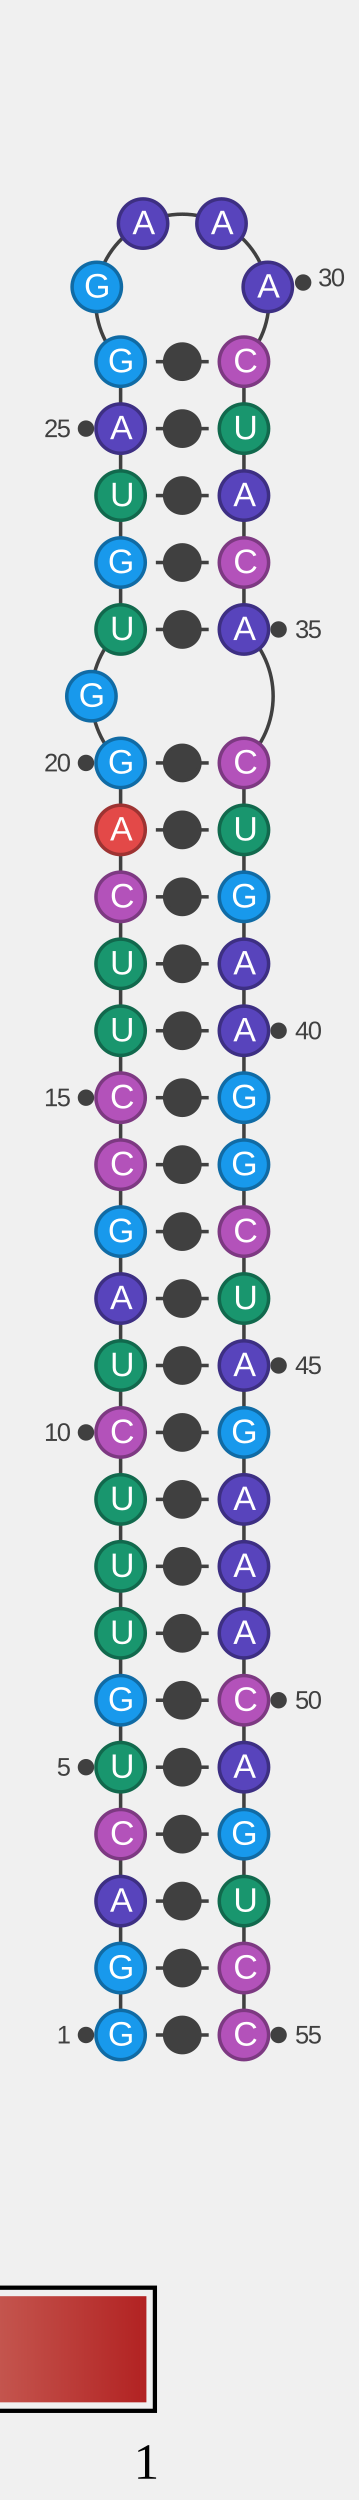
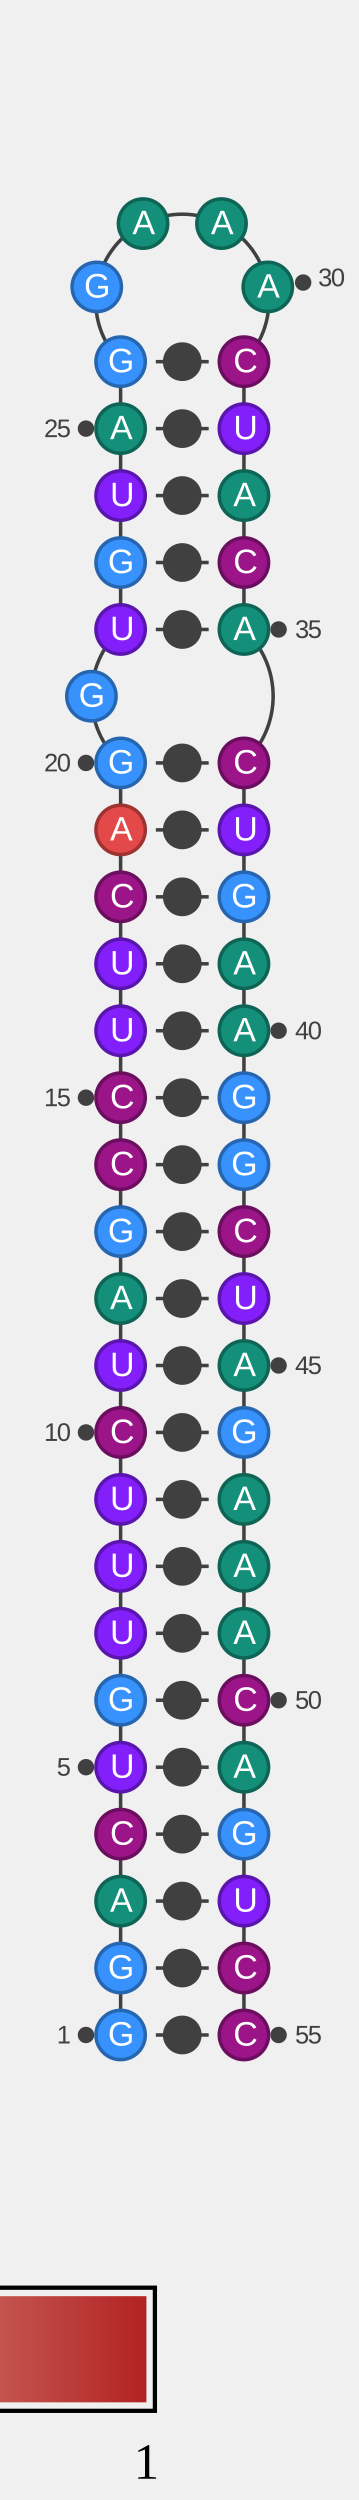
<svg xmlns="http://www.w3.org/2000/svg" width="84.481" height="588.775" viewBox="0 0 84.481 588.775">
  <path d="M 28.406 179.68 A 21.399 21.399 180 0 1 21.529 163.962" stroke="#404040" stroke-width="0.83" fill="none" />
  <path d="M 21.529 163.962 A 21.399 21.399 132.738 0 1 28.406 148.245" stroke="#404040" stroke-width="0.83" fill="none" />
  <path d="M 57.451 148.245 A 21.399 21.399 47.262 0 1 57.451 179.68" stroke="#404040" stroke-width="0.83" fill="none" />
  <g>
-     <circle cx="21.529" cy="163.962" r="5.809" stroke="#106ba5" stroke-width="0.83" fill="#1899ec" />
+     <circle cx="21.529" cy="163.962" r="5.809" stroke="#2666b1" stroke-width="0.83" fill="#3792fd" />
    <text x="18.529" y="166.462" style="fill:#ffffff;font-family:Arial;font-size:8;">G</text>
  </g>
  <path d="M 28.406 85.176 A 20.403 20.403 170.771 0 1 22.79 67.573" stroke="#404040" stroke-width="0.83" fill="none" />
  <path d="M 22.79 67.573 A 20.403 20.403 170.771 0 1 33.69 52.654" stroke="#404040" stroke-width="0.83" fill="none" />
  <path d="M 33.69 52.654 A 20.403 20.403 116.924 0 1 52.167 52.654" stroke="#404040" stroke-width="0.83" fill="none" />
  <path d="M 52.167 52.654 A 20.403 20.403 63.076 0 1 63.067 67.573" stroke="#404040" stroke-width="0.83" fill="none" />
  <path d="M 63.067 67.573 A 20.403 20.403 9.229 0 1 57.451 85.176" stroke="#404040" stroke-width="0.83" fill="none" />
  <g>
-     <circle cx="22.79" cy="67.573" r="5.809" stroke="#106ba5" stroke-width="0.83" fill="#1899ec" />
+     <circle cx="22.79" cy="67.573" r="5.809" stroke="#2666b1" stroke-width="0.83" fill="#3792fd" />
    <text x="19.79" y="70.073" style="fill:#ffffff;font-family:Arial;font-size:8;">G</text>
  </g>
  <g>
-     <circle cx="33.69" cy="52.654" r="5.809" stroke="#3d2f83" stroke-width="0.83" fill="#5844bc" />
+     <circle cx="33.69" cy="52.654" r="5.809" stroke="#0e6455" stroke-width="0.83" fill="#14907a" />
    <text x="31.19" y="55.154" style="fill:#ffffff;font-family:Arial;font-size:8;">A</text>
  </g>
  <g>
-     <circle cx="52.167" cy="52.654" r="5.809" stroke="#3d2f83" stroke-width="0.83" fill="#5844bc" />
+     <circle cx="52.167" cy="52.654" r="5.809" stroke="#0e6455" stroke-width="0.83" fill="#14907a" />
    <text x="49.667" y="55.154" style="fill:#ffffff;font-family:Arial;font-size:8;">A</text>
  </g>
  <g>
-     <circle cx="63.067" cy="67.573" r="5.809" stroke="#3d2f83" stroke-width="0.83" fill="#5844bc" />
+     <circle cx="63.067" cy="67.573" r="5.809" stroke="#0e6455" stroke-width="0.83" fill="#14907a" />
    <text x="60.567" y="70.073" style="fill:#ffffff;font-family:Arial;font-size:8;">A</text>
  </g>
  <g>
    <text x="74.925" y="67.403" style="fill:#404040;font-family:Arial;font-size:6;">3</text>
  </g>
  <g>
    <text x="77.925" y="67.403" style="fill:#404040;font-family:Arial;font-size:6;">0</text>
  </g>
  <g>
    <circle cx="71.398" cy="66.541" r="1.936" stroke-width="0.0" fill="#404040" />
  </g>
  <line x1="28.406" y1="473.451" x2="28.406" y2="469.302" stroke="#404040" stroke-width="0.83" />
  <line x1="28.406" y1="457.684" x2="28.406" y2="453.535" stroke="#404040" stroke-width="0.83" />
  <line x1="28.406" y1="441.916" x2="28.406" y2="437.767" stroke="#404040" stroke-width="0.83" />
  <line x1="28.406" y1="426.149" x2="28.406" y2="422" stroke="#404040" stroke-width="0.83" />
  <line x1="28.406" y1="410.382" x2="28.406" y2="406.232" stroke="#404040" stroke-width="0.83" />
  <line x1="28.406" y1="394.614" x2="28.406" y2="390.465" stroke="#404040" stroke-width="0.83" />
  <line x1="28.406" y1="378.847" x2="28.406" y2="374.698" stroke="#404040" stroke-width="0.83" />
  <line x1="28.406" y1="363.079" x2="28.406" y2="358.93" stroke="#404040" stroke-width="0.83" />
  <line x1="28.406" y1="347.312" x2="28.406" y2="343.163" stroke="#404040" stroke-width="0.83" />
  <line x1="28.406" y1="331.545" x2="28.406" y2="327.395" stroke="#404040" stroke-width="0.83" />
  <line x1="28.406" y1="315.777" x2="28.406" y2="311.628" stroke="#404040" stroke-width="0.83" />
  <line x1="28.406" y1="300.01" x2="28.406" y2="295.86" stroke="#404040" stroke-width="0.83" />
  <line x1="28.406" y1="284.242" x2="28.406" y2="280.093" stroke="#404040" stroke-width="0.83" />
  <line x1="28.406" y1="268.475" x2="28.406" y2="264.326" stroke="#404040" stroke-width="0.83" />
  <line x1="28.406" y1="252.708" x2="28.406" y2="248.558" stroke="#404040" stroke-width="0.83" />
  <line x1="28.406" y1="236.94" x2="28.406" y2="232.791" stroke="#404040" stroke-width="0.83" />
  <line x1="28.406" y1="221.173" x2="28.406" y2="217.023" stroke="#404040" stroke-width="0.83" />
  <line x1="28.406" y1="205.405" x2="28.406" y2="201.256" stroke="#404040" stroke-width="0.83" />
  <line x1="28.406" y1="189.638" x2="28.406" y2="185.489" stroke="#404040" stroke-width="0.83" />
  <line x1="57.451" y1="185.489" x2="57.451" y2="189.638" stroke="#404040" stroke-width="0.83" />
  <line x1="57.451" y1="201.256" x2="57.451" y2="205.405" stroke="#404040" stroke-width="0.83" />
  <line x1="57.451" y1="217.023" x2="57.451" y2="221.173" stroke="#404040" stroke-width="0.83" />
  <line x1="57.451" y1="232.791" x2="57.451" y2="236.94" stroke="#404040" stroke-width="0.83" />
  <line x1="57.451" y1="248.558" x2="57.451" y2="252.708" stroke="#404040" stroke-width="0.83" />
  <line x1="57.451" y1="264.326" x2="57.451" y2="268.475" stroke="#404040" stroke-width="0.83" />
  <line x1="57.451" y1="280.093" x2="57.451" y2="284.242" stroke="#404040" stroke-width="0.83" />
  <line x1="57.451" y1="295.86" x2="57.451" y2="300.01" stroke="#404040" stroke-width="0.83" />
  <line x1="57.451" y1="311.628" x2="57.451" y2="315.777" stroke="#404040" stroke-width="0.83" />
  <line x1="57.451" y1="327.395" x2="57.451" y2="331.545" stroke="#404040" stroke-width="0.83" />
  <line x1="57.451" y1="343.163" x2="57.451" y2="347.312" stroke="#404040" stroke-width="0.83" />
  <line x1="57.451" y1="358.93" x2="57.451" y2="363.079" stroke="#404040" stroke-width="0.83" />
  <line x1="57.451" y1="374.698" x2="57.451" y2="378.847" stroke="#404040" stroke-width="0.83" />
  <line x1="57.451" y1="390.465" x2="57.451" y2="394.614" stroke="#404040" stroke-width="0.83" />
  <line x1="57.451" y1="406.232" x2="57.451" y2="410.382" stroke="#404040" stroke-width="0.83" />
  <line x1="57.451" y1="422" x2="57.451" y2="426.149" stroke="#404040" stroke-width="0.83" />
  <line x1="57.451" y1="437.767" x2="57.451" y2="441.916" stroke="#404040" stroke-width="0.83" />
  <line x1="57.451" y1="453.535" x2="57.451" y2="457.684" stroke="#404040" stroke-width="0.83" />
  <line x1="57.451" y1="469.302" x2="57.451" y2="473.451" stroke="#404040" stroke-width="0.83" />
  <line x1="36.704" y1="479.26" x2="38.779" y2="479.26" stroke="#404040" stroke-width="0.83" />
  <circle cx="42.928" cy="479.26" r="4.149" stroke="#404040" stroke-width="0.83" fill="#404040" />
  <line x1="47.078" y1="479.26" x2="49.152" y2="479.26" stroke="#404040" stroke-width="0.83" />
  <g>
-     <circle cx="28.406" cy="479.26" r="5.809" stroke="#106ba5" stroke-width="0.83" fill="#1899ec" />
+     <circle cx="28.406" cy="479.26" r="5.809" stroke="#2666b1" stroke-width="0.83" fill="#3792fd" />
    <text x="25.406" y="481.76" style="fill:#ffffff;font-family:Arial;font-size:8;">G</text>
  </g>
  <g>
    <text x="13.373" y="481.26" style="fill:#404040;font-family:Arial;font-size:6;">1</text>
  </g>
  <g>
    <circle cx="20.245" cy="479.26" r="1.936" stroke-width="0.0" fill="#404040" />
  </g>
  <g>
-     <circle cx="57.451" cy="479.26" r="5.809" stroke="#7d3982" stroke-width="0.83" fill="#b352ba" />
+     <circle cx="57.451" cy="479.26" r="5.809" stroke="#6c0e5f" stroke-width="0.83" fill="#9b1589" />
    <text x="54.951" y="481.76" style="fill:#ffffff;font-family:Arial;font-size:8;">C</text>
  </g>
  <g>
    <text x="69.484" y="481.26" style="fill:#404040;font-family:Arial;font-size:6;">5</text>
  </g>
  <g>
    <text x="72.484" y="481.26" style="fill:#404040;font-family:Arial;font-size:6;">5</text>
  </g>
  <g>
    <circle cx="65.611" cy="479.26" r="1.936" stroke-width="0.0" fill="#404040" />
  </g>
  <line x1="36.704" y1="463.493" x2="38.779" y2="463.493" stroke="#404040" stroke-width="0.83" />
  <circle cx="42.928" cy="463.493" r="4.149" stroke="#404040" stroke-width="0.83" fill="#404040" />
  <line x1="47.078" y1="463.493" x2="49.152" y2="463.493" stroke="#404040" stroke-width="0.83" />
  <g>
-     <circle cx="28.406" cy="463.493" r="5.809" stroke="#106ba5" stroke-width="0.83" fill="#1899ec" />
+     <circle cx="28.406" cy="463.493" r="5.809" stroke="#2666b1" stroke-width="0.83" fill="#3792fd" />
    <text x="25.406" y="465.993" style="fill:#ffffff;font-family:Arial;font-size:8;">G</text>
  </g>
  <g>
-     <circle cx="57.451" cy="463.493" r="5.809" stroke="#7d3982" stroke-width="0.83" fill="#b352ba" />
+     <circle cx="57.451" cy="463.493" r="5.809" stroke="#6c0e5f" stroke-width="0.83" fill="#9b1589" />
    <text x="54.951" y="465.993" style="fill:#ffffff;font-family:Arial;font-size:8;">C</text>
  </g>
  <line x1="36.704" y1="447.726" x2="38.779" y2="447.726" stroke="#404040" stroke-width="0.83" />
  <circle cx="42.928" cy="447.726" r="4.149" stroke="#404040" stroke-width="0.83" fill="#404040" />
  <line x1="47.078" y1="447.726" x2="49.152" y2="447.726" stroke="#404040" stroke-width="0.83" />
  <g>
-     <circle cx="28.406" cy="447.726" r="5.809" stroke="#3d2f83" stroke-width="0.83" fill="#5844bc" />
+     <circle cx="28.406" cy="447.726" r="5.809" stroke="#0e6455" stroke-width="0.83" fill="#14907a" />
    <text x="25.906" y="450.226" style="fill:#ffffff;font-family:Arial;font-size:8;">A</text>
  </g>
  <g>
-     <circle cx="57.451" cy="447.726" r="5.809" stroke="#11694d" stroke-width="0.83" fill="#19966e" />
+     <circle cx="57.451" cy="447.726" r="5.809" stroke="#5b15af" stroke-width="0.83" fill="#831ffb" />
    <text x="54.951" y="450.226" style="fill:#ffffff;font-family:Arial;font-size:8;">U</text>
  </g>
  <line x1="36.704" y1="431.958" x2="38.779" y2="431.958" stroke="#404040" stroke-width="0.83" />
  <circle cx="42.928" cy="431.958" r="4.149" stroke="#404040" stroke-width="0.83" fill="#404040" />
  <line x1="47.078" y1="431.958" x2="49.152" y2="431.958" stroke="#404040" stroke-width="0.83" />
  <g>
-     <circle cx="28.406" cy="431.958" r="5.809" stroke="#7d3982" stroke-width="0.83" fill="#b352ba" />
+     <circle cx="28.406" cy="431.958" r="5.809" stroke="#6c0e5f" stroke-width="0.83" fill="#9b1589" />
    <text x="25.906" y="434.458" style="fill:#ffffff;font-family:Arial;font-size:8;">C</text>
  </g>
  <g>
-     <circle cx="57.451" cy="431.958" r="5.809" stroke="#106ba5" stroke-width="0.83" fill="#1899ec" />
+     <circle cx="57.451" cy="431.958" r="5.809" stroke="#2666b1" stroke-width="0.83" fill="#3792fd" />
    <text x="54.451" y="434.458" style="fill:#ffffff;font-family:Arial;font-size:8;">G</text>
  </g>
  <line x1="36.704" y1="416.191" x2="38.779" y2="416.191" stroke="#404040" stroke-width="0.83" />
  <circle cx="42.928" cy="416.191" r="4.149" stroke="#404040" stroke-width="0.83" fill="#404040" />
  <line x1="47.078" y1="416.191" x2="49.152" y2="416.191" stroke="#404040" stroke-width="0.83" />
  <g>
-     <circle cx="28.406" cy="416.191" r="5.809" stroke="#11694d" stroke-width="0.83" fill="#19966e" />
+     <circle cx="28.406" cy="416.191" r="5.809" stroke="#5b15af" stroke-width="0.83" fill="#831ffb" />
    <text x="25.906" y="418.691" style="fill:#ffffff;font-family:Arial;font-size:8;">U</text>
  </g>
  <g>
    <text x="13.373" y="418.191" style="fill:#404040;font-family:Arial;font-size:6;">5</text>
  </g>
  <g>
    <circle cx="20.245" cy="416.191" r="1.936" stroke-width="0.0" fill="#404040" />
  </g>
  <g>
-     <circle cx="57.451" cy="416.191" r="5.809" stroke="#3d2f83" stroke-width="0.83" fill="#5844bc" />
+     <circle cx="57.451" cy="416.191" r="5.809" stroke="#0e6455" stroke-width="0.83" fill="#14907a" />
    <text x="54.951" y="418.691" style="fill:#ffffff;font-family:Arial;font-size:8;">A</text>
  </g>
  <line x1="36.704" y1="400.423" x2="38.779" y2="400.423" stroke="#404040" stroke-width="0.83" />
  <circle cx="42.928" cy="400.423" r="4.149" stroke="#404040" stroke-width="0.83" fill="#404040" />
  <line x1="47.078" y1="400.423" x2="49.152" y2="400.423" stroke="#404040" stroke-width="0.83" />
  <g>
-     <circle cx="28.406" cy="400.423" r="5.809" stroke="#106ba5" stroke-width="0.83" fill="#1899ec" />
+     <circle cx="28.406" cy="400.423" r="5.809" stroke="#2666b1" stroke-width="0.83" fill="#3792fd" />
    <text x="25.406" y="402.923" style="fill:#ffffff;font-family:Arial;font-size:8;">G</text>
  </g>
  <g>
-     <circle cx="57.451" cy="400.423" r="5.809" stroke="#7d3982" stroke-width="0.83" fill="#b352ba" />
+     <circle cx="57.451" cy="400.423" r="5.809" stroke="#6c0e5f" stroke-width="0.83" fill="#9b1589" />
    <text x="54.951" y="402.923" style="fill:#ffffff;font-family:Arial;font-size:8;">C</text>
  </g>
  <g>
    <text x="69.484" y="402.423" style="fill:#404040;font-family:Arial;font-size:6;">5</text>
  </g>
  <g>
    <text x="72.484" y="402.423" style="fill:#404040;font-family:Arial;font-size:6;">0</text>
  </g>
  <g>
    <circle cx="65.611" cy="400.423" r="1.936" stroke-width="0.0" fill="#404040" />
  </g>
  <line x1="36.704" y1="384.656" x2="38.779" y2="384.656" stroke="#404040" stroke-width="0.83" />
  <circle cx="42.928" cy="384.656" r="4.149" stroke="#404040" stroke-width="0.83" fill="#404040" />
  <line x1="47.078" y1="384.656" x2="49.152" y2="384.656" stroke="#404040" stroke-width="0.83" />
  <g>
-     <circle cx="28.406" cy="384.656" r="5.809" stroke="#11694d" stroke-width="0.83" fill="#19966e" />
+     <circle cx="28.406" cy="384.656" r="5.809" stroke="#5b15af" stroke-width="0.83" fill="#831ffb" />
    <text x="25.906" y="387.156" style="fill:#ffffff;font-family:Arial;font-size:8;">U</text>
  </g>
  <g>
-     <circle cx="57.451" cy="384.656" r="5.809" stroke="#3d2f83" stroke-width="0.83" fill="#5844bc" />
+     <circle cx="57.451" cy="384.656" r="5.809" stroke="#0e6455" stroke-width="0.83" fill="#14907a" />
    <text x="54.951" y="387.156" style="fill:#ffffff;font-family:Arial;font-size:8;">A</text>
  </g>
  <line x1="36.704" y1="368.888" x2="38.779" y2="368.888" stroke="#404040" stroke-width="0.83" />
  <circle cx="42.928" cy="368.888" r="4.149" stroke="#404040" stroke-width="0.83" fill="#404040" />
  <line x1="47.078" y1="368.888" x2="49.152" y2="368.888" stroke="#404040" stroke-width="0.83" />
  <g>
-     <circle cx="28.406" cy="368.888" r="5.809" stroke="#11694d" stroke-width="0.83" fill="#19966e" />
+     <circle cx="28.406" cy="368.888" r="5.809" stroke="#5b15af" stroke-width="0.83" fill="#831ffb" />
    <text x="25.906" y="371.388" style="fill:#ffffff;font-family:Arial;font-size:8;">U</text>
  </g>
  <g>
-     <circle cx="57.451" cy="368.888" r="5.809" stroke="#3d2f83" stroke-width="0.83" fill="#5844bc" />
+     <circle cx="57.451" cy="368.888" r="5.809" stroke="#0e6455" stroke-width="0.83" fill="#14907a" />
    <text x="54.951" y="371.388" style="fill:#ffffff;font-family:Arial;font-size:8;">A</text>
  </g>
  <line x1="36.704" y1="353.121" x2="38.779" y2="353.121" stroke="#404040" stroke-width="0.83" />
  <circle cx="42.928" cy="353.121" r="4.149" stroke="#404040" stroke-width="0.83" fill="#404040" />
  <line x1="47.078" y1="353.121" x2="49.152" y2="353.121" stroke="#404040" stroke-width="0.83" />
  <g>
-     <circle cx="28.406" cy="353.121" r="5.809" stroke="#11694d" stroke-width="0.83" fill="#19966e" />
+     <circle cx="28.406" cy="353.121" r="5.809" stroke="#5b15af" stroke-width="0.83" fill="#831ffb" />
    <text x="25.906" y="355.621" style="fill:#ffffff;font-family:Arial;font-size:8;">U</text>
  </g>
  <g>
-     <circle cx="57.451" cy="353.121" r="5.809" stroke="#3d2f83" stroke-width="0.83" fill="#5844bc" />
+     <circle cx="57.451" cy="353.121" r="5.809" stroke="#0e6455" stroke-width="0.83" fill="#14907a" />
    <text x="54.951" y="355.621" style="fill:#ffffff;font-family:Arial;font-size:8;">A</text>
  </g>
  <line x1="36.704" y1="337.354" x2="38.779" y2="337.354" stroke="#404040" stroke-width="0.83" />
  <circle cx="42.928" cy="337.354" r="4.149" stroke="#404040" stroke-width="0.83" fill="#404040" />
  <line x1="47.078" y1="337.354" x2="49.152" y2="337.354" stroke="#404040" stroke-width="0.83" />
  <g>
-     <circle cx="28.406" cy="337.354" r="5.809" stroke="#7d3982" stroke-width="0.83" fill="#b352ba" />
+     <circle cx="28.406" cy="337.354" r="5.809" stroke="#6c0e5f" stroke-width="0.83" fill="#9b1589" />
    <text x="25.906" y="339.854" style="fill:#ffffff;font-family:Arial;font-size:8;">C</text>
  </g>
  <g>
    <text x="13.373" y="339.354" style="fill:#404040;font-family:Arial;font-size:6;">0</text>
  </g>
  <g>
    <text x="10.373" y="339.354" style="fill:#404040;font-family:Arial;font-size:6;">1</text>
  </g>
  <g>
    <circle cx="20.245" cy="337.354" r="1.936" stroke-width="0.0" fill="#404040" />
  </g>
  <g>
-     <circle cx="57.451" cy="337.354" r="5.809" stroke="#106ba5" stroke-width="0.83" fill="#1899ec" />
+     <circle cx="57.451" cy="337.354" r="5.809" stroke="#2666b1" stroke-width="0.83" fill="#3792fd" />
    <text x="54.451" y="339.854" style="fill:#ffffff;font-family:Arial;font-size:8;">G</text>
  </g>
  <line x1="36.704" y1="321.586" x2="38.779" y2="321.586" stroke="#404040" stroke-width="0.83" />
  <circle cx="42.928" cy="321.586" r="4.149" stroke="#404040" stroke-width="0.83" fill="#404040" />
  <line x1="47.078" y1="321.586" x2="49.152" y2="321.586" stroke="#404040" stroke-width="0.83" />
  <g>
-     <circle cx="28.406" cy="321.586" r="5.809" stroke="#11694d" stroke-width="0.83" fill="#19966e" />
+     <circle cx="28.406" cy="321.586" r="5.809" stroke="#5b15af" stroke-width="0.83" fill="#831ffb" />
    <text x="25.906" y="324.086" style="fill:#ffffff;font-family:Arial;font-size:8;">U</text>
  </g>
  <g>
-     <circle cx="57.451" cy="321.586" r="5.809" stroke="#3d2f83" stroke-width="0.83" fill="#5844bc" />
+     <circle cx="57.451" cy="321.586" r="5.809" stroke="#0e6455" stroke-width="0.83" fill="#14907a" />
    <text x="54.951" y="324.086" style="fill:#ffffff;font-family:Arial;font-size:8;">A</text>
  </g>
  <g>
    <text x="69.484" y="323.586" style="fill:#404040;font-family:Arial;font-size:6;">4</text>
  </g>
  <g>
    <text x="72.484" y="323.586" style="fill:#404040;font-family:Arial;font-size:6;">5</text>
  </g>
  <g>
    <circle cx="65.611" cy="321.586" r="1.936" stroke-width="0.0" fill="#404040" />
  </g>
  <line x1="36.704" y1="305.819" x2="38.779" y2="305.819" stroke="#404040" stroke-width="0.83" />
  <circle cx="42.928" cy="305.819" r="4.149" stroke="#404040" stroke-width="0.83" fill="#404040" />
  <line x1="47.078" y1="305.819" x2="49.152" y2="305.819" stroke="#404040" stroke-width="0.83" />
  <g>
-     <circle cx="28.406" cy="305.819" r="5.809" stroke="#3d2f83" stroke-width="0.83" fill="#5844bc" />
+     <circle cx="28.406" cy="305.819" r="5.809" stroke="#0e6455" stroke-width="0.83" fill="#14907a" />
    <text x="25.906" y="308.319" style="fill:#ffffff;font-family:Arial;font-size:8;">A</text>
  </g>
  <g>
-     <circle cx="57.451" cy="305.819" r="5.809" stroke="#11694d" stroke-width="0.83" fill="#19966e" />
+     <circle cx="57.451" cy="305.819" r="5.809" stroke="#5b15af" stroke-width="0.83" fill="#831ffb" />
    <text x="54.951" y="308.319" style="fill:#ffffff;font-family:Arial;font-size:8;">U</text>
  </g>
  <line x1="36.704" y1="290.051" x2="38.779" y2="290.051" stroke="#404040" stroke-width="0.83" />
  <circle cx="42.928" cy="290.051" r="4.149" stroke="#404040" stroke-width="0.83" fill="#404040" />
  <line x1="47.078" y1="290.051" x2="49.152" y2="290.051" stroke="#404040" stroke-width="0.83" />
  <g>
-     <circle cx="28.406" cy="290.051" r="5.809" stroke="#106ba5" stroke-width="0.83" fill="#1899ec" />
+     <circle cx="28.406" cy="290.051" r="5.809" stroke="#2666b1" stroke-width="0.83" fill="#3792fd" />
    <text x="25.406" y="292.551" style="fill:#ffffff;font-family:Arial;font-size:8;">G</text>
  </g>
  <g>
-     <circle cx="57.451" cy="290.051" r="5.809" stroke="#7d3982" stroke-width="0.83" fill="#b352ba" />
+     <circle cx="57.451" cy="290.051" r="5.809" stroke="#6c0e5f" stroke-width="0.83" fill="#9b1589" />
    <text x="54.951" y="292.551" style="fill:#ffffff;font-family:Arial;font-size:8;">C</text>
  </g>
  <line x1="36.704" y1="274.284" x2="38.779" y2="274.284" stroke="#404040" stroke-width="0.83" />
  <circle cx="42.928" cy="274.284" r="4.149" stroke="#404040" stroke-width="0.83" fill="#404040" />
  <line x1="47.078" y1="274.284" x2="49.152" y2="274.284" stroke="#404040" stroke-width="0.83" />
  <g>
-     <circle cx="28.406" cy="274.284" r="5.809" stroke="#7d3982" stroke-width="0.83" fill="#b352ba" />
+     <circle cx="28.406" cy="274.284" r="5.809" stroke="#6c0e5f" stroke-width="0.83" fill="#9b1589" />
    <text x="25.906" y="276.784" style="fill:#ffffff;font-family:Arial;font-size:8;">C</text>
  </g>
  <g>
-     <circle cx="57.451" cy="274.284" r="5.809" stroke="#106ba5" stroke-width="0.83" fill="#1899ec" />
+     <circle cx="57.451" cy="274.284" r="5.809" stroke="#2666b1" stroke-width="0.83" fill="#3792fd" />
    <text x="54.451" y="276.784" style="fill:#ffffff;font-family:Arial;font-size:8;">G</text>
  </g>
  <line x1="36.704" y1="258.517" x2="38.779" y2="258.517" stroke="#404040" stroke-width="0.83" />
  <circle cx="42.928" cy="258.517" r="4.149" stroke="#404040" stroke-width="0.83" fill="#404040" />
  <line x1="47.078" y1="258.517" x2="49.152" y2="258.517" stroke="#404040" stroke-width="0.83" />
  <g>
-     <circle cx="28.406" cy="258.517" r="5.809" stroke="#7d3982" stroke-width="0.83" fill="#b352ba" />
+     <circle cx="28.406" cy="258.517" r="5.809" stroke="#6c0e5f" stroke-width="0.83" fill="#9b1589" />
    <text x="25.906" y="261.017" style="fill:#ffffff;font-family:Arial;font-size:8;">C</text>
  </g>
  <g>
    <text x="13.373" y="260.517" style="fill:#404040;font-family:Arial;font-size:6;">5</text>
  </g>
  <g>
    <text x="10.373" y="260.517" style="fill:#404040;font-family:Arial;font-size:6;">1</text>
  </g>
  <g>
    <circle cx="20.245" cy="258.517" r="1.936" stroke-width="0.0" fill="#404040" />
  </g>
  <g>
-     <circle cx="57.451" cy="258.517" r="5.809" stroke="#106ba5" stroke-width="0.83" fill="#1899ec" />
+     <circle cx="57.451" cy="258.517" r="5.809" stroke="#2666b1" stroke-width="0.83" fill="#3792fd" />
    <text x="54.451" y="261.017" style="fill:#ffffff;font-family:Arial;font-size:8;">G</text>
  </g>
  <line x1="36.704" y1="242.749" x2="38.779" y2="242.749" stroke="#404040" stroke-width="0.83" />
  <circle cx="42.928" cy="242.749" r="4.149" stroke="#404040" stroke-width="0.83" fill="#404040" />
  <line x1="47.078" y1="242.749" x2="49.152" y2="242.749" stroke="#404040" stroke-width="0.83" />
  <g>
-     <circle cx="28.406" cy="242.749" r="5.809" stroke="#11694d" stroke-width="0.83" fill="#19966e" />
+     <circle cx="28.406" cy="242.749" r="5.809" stroke="#5b15af" stroke-width="0.83" fill="#831ffb" />
    <text x="25.906" y="245.249" style="fill:#ffffff;font-family:Arial;font-size:8;">U</text>
  </g>
  <g>
-     <circle cx="57.451" cy="242.749" r="5.809" stroke="#3d2f83" stroke-width="0.83" fill="#5844bc" />
+     <circle cx="57.451" cy="242.749" r="5.809" stroke="#0e6455" stroke-width="0.83" fill="#14907a" />
    <text x="54.951" y="245.249" style="fill:#ffffff;font-family:Arial;font-size:8;">A</text>
  </g>
  <g>
    <text x="69.484" y="244.749" style="fill:#404040;font-family:Arial;font-size:6;">4</text>
  </g>
  <g>
    <text x="72.484" y="244.749" style="fill:#404040;font-family:Arial;font-size:6;">0</text>
  </g>
  <g>
    <circle cx="65.611" cy="242.749" r="1.936" stroke-width="0.0" fill="#404040" />
  </g>
  <line x1="36.704" y1="226.982" x2="38.779" y2="226.982" stroke="#404040" stroke-width="0.83" />
  <circle cx="42.928" cy="226.982" r="4.149" stroke="#404040" stroke-width="0.83" fill="#404040" />
  <line x1="47.078" y1="226.982" x2="49.152" y2="226.982" stroke="#404040" stroke-width="0.83" />
  <g>
-     <circle cx="28.406" cy="226.982" r="5.809" stroke="#11694d" stroke-width="0.83" fill="#19966e" />
+     <circle cx="28.406" cy="226.982" r="5.809" stroke="#5b15af" stroke-width="0.83" fill="#831ffb" />
    <text x="25.906" y="229.482" style="fill:#ffffff;font-family:Arial;font-size:8;">U</text>
  </g>
  <g>
-     <circle cx="57.451" cy="226.982" r="5.809" stroke="#3d2f83" stroke-width="0.83" fill="#5844bc" />
+     <circle cx="57.451" cy="226.982" r="5.809" stroke="#0e6455" stroke-width="0.83" fill="#14907a" />
    <text x="54.951" y="229.482" style="fill:#ffffff;font-family:Arial;font-size:8;">A</text>
  </g>
  <line x1="36.704" y1="211.214" x2="38.779" y2="211.214" stroke="#404040" stroke-width="0.83" />
  <circle cx="42.928" cy="211.214" r="4.149" stroke="#404040" stroke-width="0.83" fill="#404040" />
  <line x1="47.078" y1="211.214" x2="49.152" y2="211.214" stroke="#404040" stroke-width="0.83" />
  <g>
-     <circle cx="28.406" cy="211.214" r="5.809" stroke="#7d3982" stroke-width="0.83" fill="#b352ba" />
+     <circle cx="28.406" cy="211.214" r="5.809" stroke="#6c0e5f" stroke-width="0.83" fill="#9b1589" />
    <text x="25.906" y="213.714" style="fill:#ffffff;font-family:Arial;font-size:8;">C</text>
  </g>
  <g>
-     <circle cx="57.451" cy="211.214" r="5.809" stroke="#106ba5" stroke-width="0.83" fill="#1899ec" />
+     <circle cx="57.451" cy="211.214" r="5.809" stroke="#2666b1" stroke-width="0.83" fill="#3792fd" />
    <text x="54.451" y="213.714" style="fill:#ffffff;font-family:Arial;font-size:8;">G</text>
  </g>
  <line x1="36.704" y1="195.447" x2="38.779" y2="195.447" stroke="#404040" stroke-width="0.83" />
  <circle cx="42.928" cy="195.447" r="4.149" stroke="#404040" stroke-width="0.83" fill="#404040" />
  <line x1="47.078" y1="195.447" x2="49.152" y2="195.447" stroke="#404040" stroke-width="0.83" />
  <g>
    <circle cx="28.406" cy="195.447" r="5.809" stroke="#9e3332" stroke-width="0.83" fill="#e34948" />
    <text x="25.906" y="197.947" style="fill:#ffffff;font-family:Arial;font-size:8;">A</text>
  </g>
  <g>
-     <circle cx="57.451" cy="195.447" r="5.809" stroke="#11694d" stroke-width="0.83" fill="#19966e" />
+     <circle cx="57.451" cy="195.447" r="5.809" stroke="#5b15af" stroke-width="0.83" fill="#831ffb" />
    <text x="54.951" y="197.947" style="fill:#ffffff;font-family:Arial;font-size:8;">U</text>
  </g>
  <line x1="36.704" y1="179.68" x2="38.779" y2="179.68" stroke="#404040" stroke-width="0.83" />
  <circle cx="42.928" cy="179.68" r="4.149" stroke="#404040" stroke-width="0.83" fill="#404040" />
  <line x1="47.078" y1="179.68" x2="49.152" y2="179.68" stroke="#404040" stroke-width="0.83" />
  <g>
-     <circle cx="28.406" cy="179.68" r="5.809" stroke="#106ba5" stroke-width="0.83" fill="#1899ec" />
+     <circle cx="28.406" cy="179.68" r="5.809" stroke="#2666b1" stroke-width="0.83" fill="#3792fd" />
    <text x="25.406" y="182.18" style="fill:#ffffff;font-family:Arial;font-size:8;">G</text>
  </g>
  <g>
    <text x="13.373" y="181.68" style="fill:#404040;font-family:Arial;font-size:6;">0</text>
  </g>
  <g>
    <text x="10.373" y="181.68" style="fill:#404040;font-family:Arial;font-size:6;">2</text>
  </g>
  <g>
    <circle cx="20.245" cy="179.68" r="1.936" stroke-width="0.0" fill="#404040" />
  </g>
  <g>
-     <circle cx="57.451" cy="179.68" r="5.809" stroke="#7d3982" stroke-width="0.83" fill="#b352ba" />
+     <circle cx="57.451" cy="179.68" r="5.809" stroke="#6c0e5f" stroke-width="0.83" fill="#9b1589" />
    <text x="54.951" y="182.18" style="fill:#ffffff;font-family:Arial;font-size:8;">C</text>
  </g>
  <line x1="28.406" y1="142.436" x2="28.406" y2="138.287" stroke="#404040" stroke-width="0.83" />
  <line x1="28.406" y1="126.669" x2="28.406" y2="122.519" stroke="#404040" stroke-width="0.83" />
  <line x1="28.406" y1="110.901" x2="28.406" y2="106.752" stroke="#404040" stroke-width="0.83" />
  <line x1="28.406" y1="95.134" x2="28.406" y2="90.985" stroke="#404040" stroke-width="0.83" />
  <line x1="57.451" y1="90.985" x2="57.451" y2="95.134" stroke="#404040" stroke-width="0.83" />
  <line x1="57.451" y1="106.752" x2="57.451" y2="110.901" stroke="#404040" stroke-width="0.83" />
  <line x1="57.451" y1="122.519" x2="57.451" y2="126.669" stroke="#404040" stroke-width="0.83" />
  <line x1="57.451" y1="138.287" x2="57.451" y2="142.436" stroke="#404040" stroke-width="0.83" />
  <line x1="36.704" y1="148.245" x2="38.779" y2="148.245" stroke="#404040" stroke-width="0.83" />
  <circle cx="42.928" cy="148.245" r="4.149" stroke="#404040" stroke-width="0.83" fill="#404040" />
  <line x1="47.078" y1="148.245" x2="49.152" y2="148.245" stroke="#404040" stroke-width="0.83" />
  <g>
-     <circle cx="28.406" cy="148.245" r="5.809" stroke="#11694d" stroke-width="0.83" fill="#19966e" />
+     <circle cx="28.406" cy="148.245" r="5.809" stroke="#5b15af" stroke-width="0.83" fill="#831ffb" />
    <text x="25.906" y="150.745" style="fill:#ffffff;font-family:Arial;font-size:8;">U</text>
  </g>
  <g>
-     <circle cx="57.451" cy="148.245" r="5.809" stroke="#3d2f83" stroke-width="0.83" fill="#5844bc" />
+     <circle cx="57.451" cy="148.245" r="5.809" stroke="#0e6455" stroke-width="0.83" fill="#14907a" />
    <text x="54.951" y="150.745" style="fill:#ffffff;font-family:Arial;font-size:8;">A</text>
  </g>
  <g>
    <text x="69.484" y="150.245" style="fill:#404040;font-family:Arial;font-size:6;">3</text>
  </g>
  <g>
    <text x="72.484" y="150.245" style="fill:#404040;font-family:Arial;font-size:6;">5</text>
  </g>
  <g>
    <circle cx="65.611" cy="148.245" r="1.936" stroke-width="0.0" fill="#404040" />
  </g>
  <line x1="36.704" y1="132.478" x2="38.779" y2="132.478" stroke="#404040" stroke-width="0.83" />
  <circle cx="42.928" cy="132.478" r="4.149" stroke="#404040" stroke-width="0.83" fill="#404040" />
  <line x1="47.078" y1="132.478" x2="49.152" y2="132.478" stroke="#404040" stroke-width="0.83" />
  <g>
-     <circle cx="28.406" cy="132.478" r="5.809" stroke="#106ba5" stroke-width="0.83" fill="#1899ec" />
+     <circle cx="28.406" cy="132.478" r="5.809" stroke="#2666b1" stroke-width="0.83" fill="#3792fd" />
    <text x="25.406" y="134.978" style="fill:#ffffff;font-family:Arial;font-size:8;">G</text>
  </g>
  <g>
-     <circle cx="57.451" cy="132.478" r="5.809" stroke="#7d3982" stroke-width="0.83" fill="#b352ba" />
+     <circle cx="57.451" cy="132.478" r="5.809" stroke="#6c0e5f" stroke-width="0.83" fill="#9b1589" />
    <text x="54.951" y="134.978" style="fill:#ffffff;font-family:Arial;font-size:8;">C</text>
  </g>
  <line x1="36.704" y1="116.71" x2="38.779" y2="116.71" stroke="#404040" stroke-width="0.83" />
  <circle cx="42.928" cy="116.71" r="4.149" stroke="#404040" stroke-width="0.83" fill="#404040" />
  <line x1="47.078" y1="116.71" x2="49.152" y2="116.71" stroke="#404040" stroke-width="0.83" />
  <g>
-     <circle cx="28.406" cy="116.71" r="5.809" stroke="#11694d" stroke-width="0.83" fill="#19966e" />
+     <circle cx="28.406" cy="116.71" r="5.809" stroke="#5b15af" stroke-width="0.83" fill="#831ffb" />
    <text x="25.906" y="119.21" style="fill:#ffffff;font-family:Arial;font-size:8;">U</text>
  </g>
  <g>
-     <circle cx="57.451" cy="116.71" r="5.809" stroke="#3d2f83" stroke-width="0.83" fill="#5844bc" />
+     <circle cx="57.451" cy="116.71" r="5.809" stroke="#0e6455" stroke-width="0.83" fill="#14907a" />
    <text x="54.951" y="119.21" style="fill:#ffffff;font-family:Arial;font-size:8;">A</text>
  </g>
  <line x1="36.704" y1="100.943" x2="38.779" y2="100.943" stroke="#404040" stroke-width="0.83" />
  <circle cx="42.928" cy="100.943" r="4.149" stroke="#404040" stroke-width="0.83" fill="#404040" />
  <line x1="47.078" y1="100.943" x2="49.152" y2="100.943" stroke="#404040" stroke-width="0.83" />
  <g>
-     <circle cx="28.406" cy="100.943" r="5.809" stroke="#3d2f83" stroke-width="0.83" fill="#5844bc" />
+     <circle cx="28.406" cy="100.943" r="5.809" stroke="#0e6455" stroke-width="0.83" fill="#14907a" />
    <text x="25.906" y="103.443" style="fill:#ffffff;font-family:Arial;font-size:8;">A</text>
  </g>
  <g>
    <text x="13.373" y="102.943" style="fill:#404040;font-family:Arial;font-size:6;">5</text>
  </g>
  <g>
    <text x="10.373" y="102.943" style="fill:#404040;font-family:Arial;font-size:6;">2</text>
  </g>
  <g>
    <circle cx="20.245" cy="100.943" r="1.936" stroke-width="0.0" fill="#404040" />
  </g>
  <g>
-     <circle cx="57.451" cy="100.943" r="5.809" stroke="#11694d" stroke-width="0.83" fill="#19966e" />
+     <circle cx="57.451" cy="100.943" r="5.809" stroke="#5b15af" stroke-width="0.83" fill="#831ffb" />
    <text x="54.951" y="103.443" style="fill:#ffffff;font-family:Arial;font-size:8;">U</text>
  </g>
  <line x1="36.704" y1="85.176" x2="38.779" y2="85.176" stroke="#404040" stroke-width="0.83" />
  <circle cx="42.928" cy="85.176" r="4.149" stroke="#404040" stroke-width="0.83" fill="#404040" />
  <line x1="47.078" y1="85.176" x2="49.152" y2="85.176" stroke="#404040" stroke-width="0.83" />
  <g>
-     <circle cx="28.406" cy="85.176" r="5.809" stroke="#106ba5" stroke-width="0.83" fill="#1899ec" />
+     <circle cx="28.406" cy="85.176" r="5.809" stroke="#2666b1" stroke-width="0.83" fill="#3792fd" />
    <text x="25.406" y="87.676" style="fill:#ffffff;font-family:Arial;font-size:8;">G</text>
  </g>
  <g>
-     <circle cx="57.451" cy="85.176" r="5.809" stroke="#7d3982" stroke-width="0.83" fill="#b352ba" />
+     <circle cx="57.451" cy="85.176" r="5.809" stroke="#6c0e5f" stroke-width="0.83" fill="#9b1589" />
    <text x="54.951" y="87.676" style="fill:#ffffff;font-family:Arial;font-size:8;">C</text>
  </g>
  <defs>
    <linearGradient id="reactivities_scale" x1="0%" x2="100%" y1="0%" y2="0%">
      <stop offset="0%" stop-color="lightyellow" />
      <stop offset="100%" stop-color="firebrick" />
    </linearGradient>
  </defs>
  <rect fill="url(#reactivities_scale)" x="-115.519" y="540.775" width="150" height="25" />
  <rect fill="none" x="-117.519" y="538.775" width="154" height="29" stroke="black" stroke-width="1" />
  <text text-anchor="middle" x="-115.519" y="583.775">0</text>
  <text text-anchor="middle" x="34.481" y="583.775">1</text>
  <text text-anchor="start" x="-117.519" y="533.775">Reactivity</text>
</svg>
